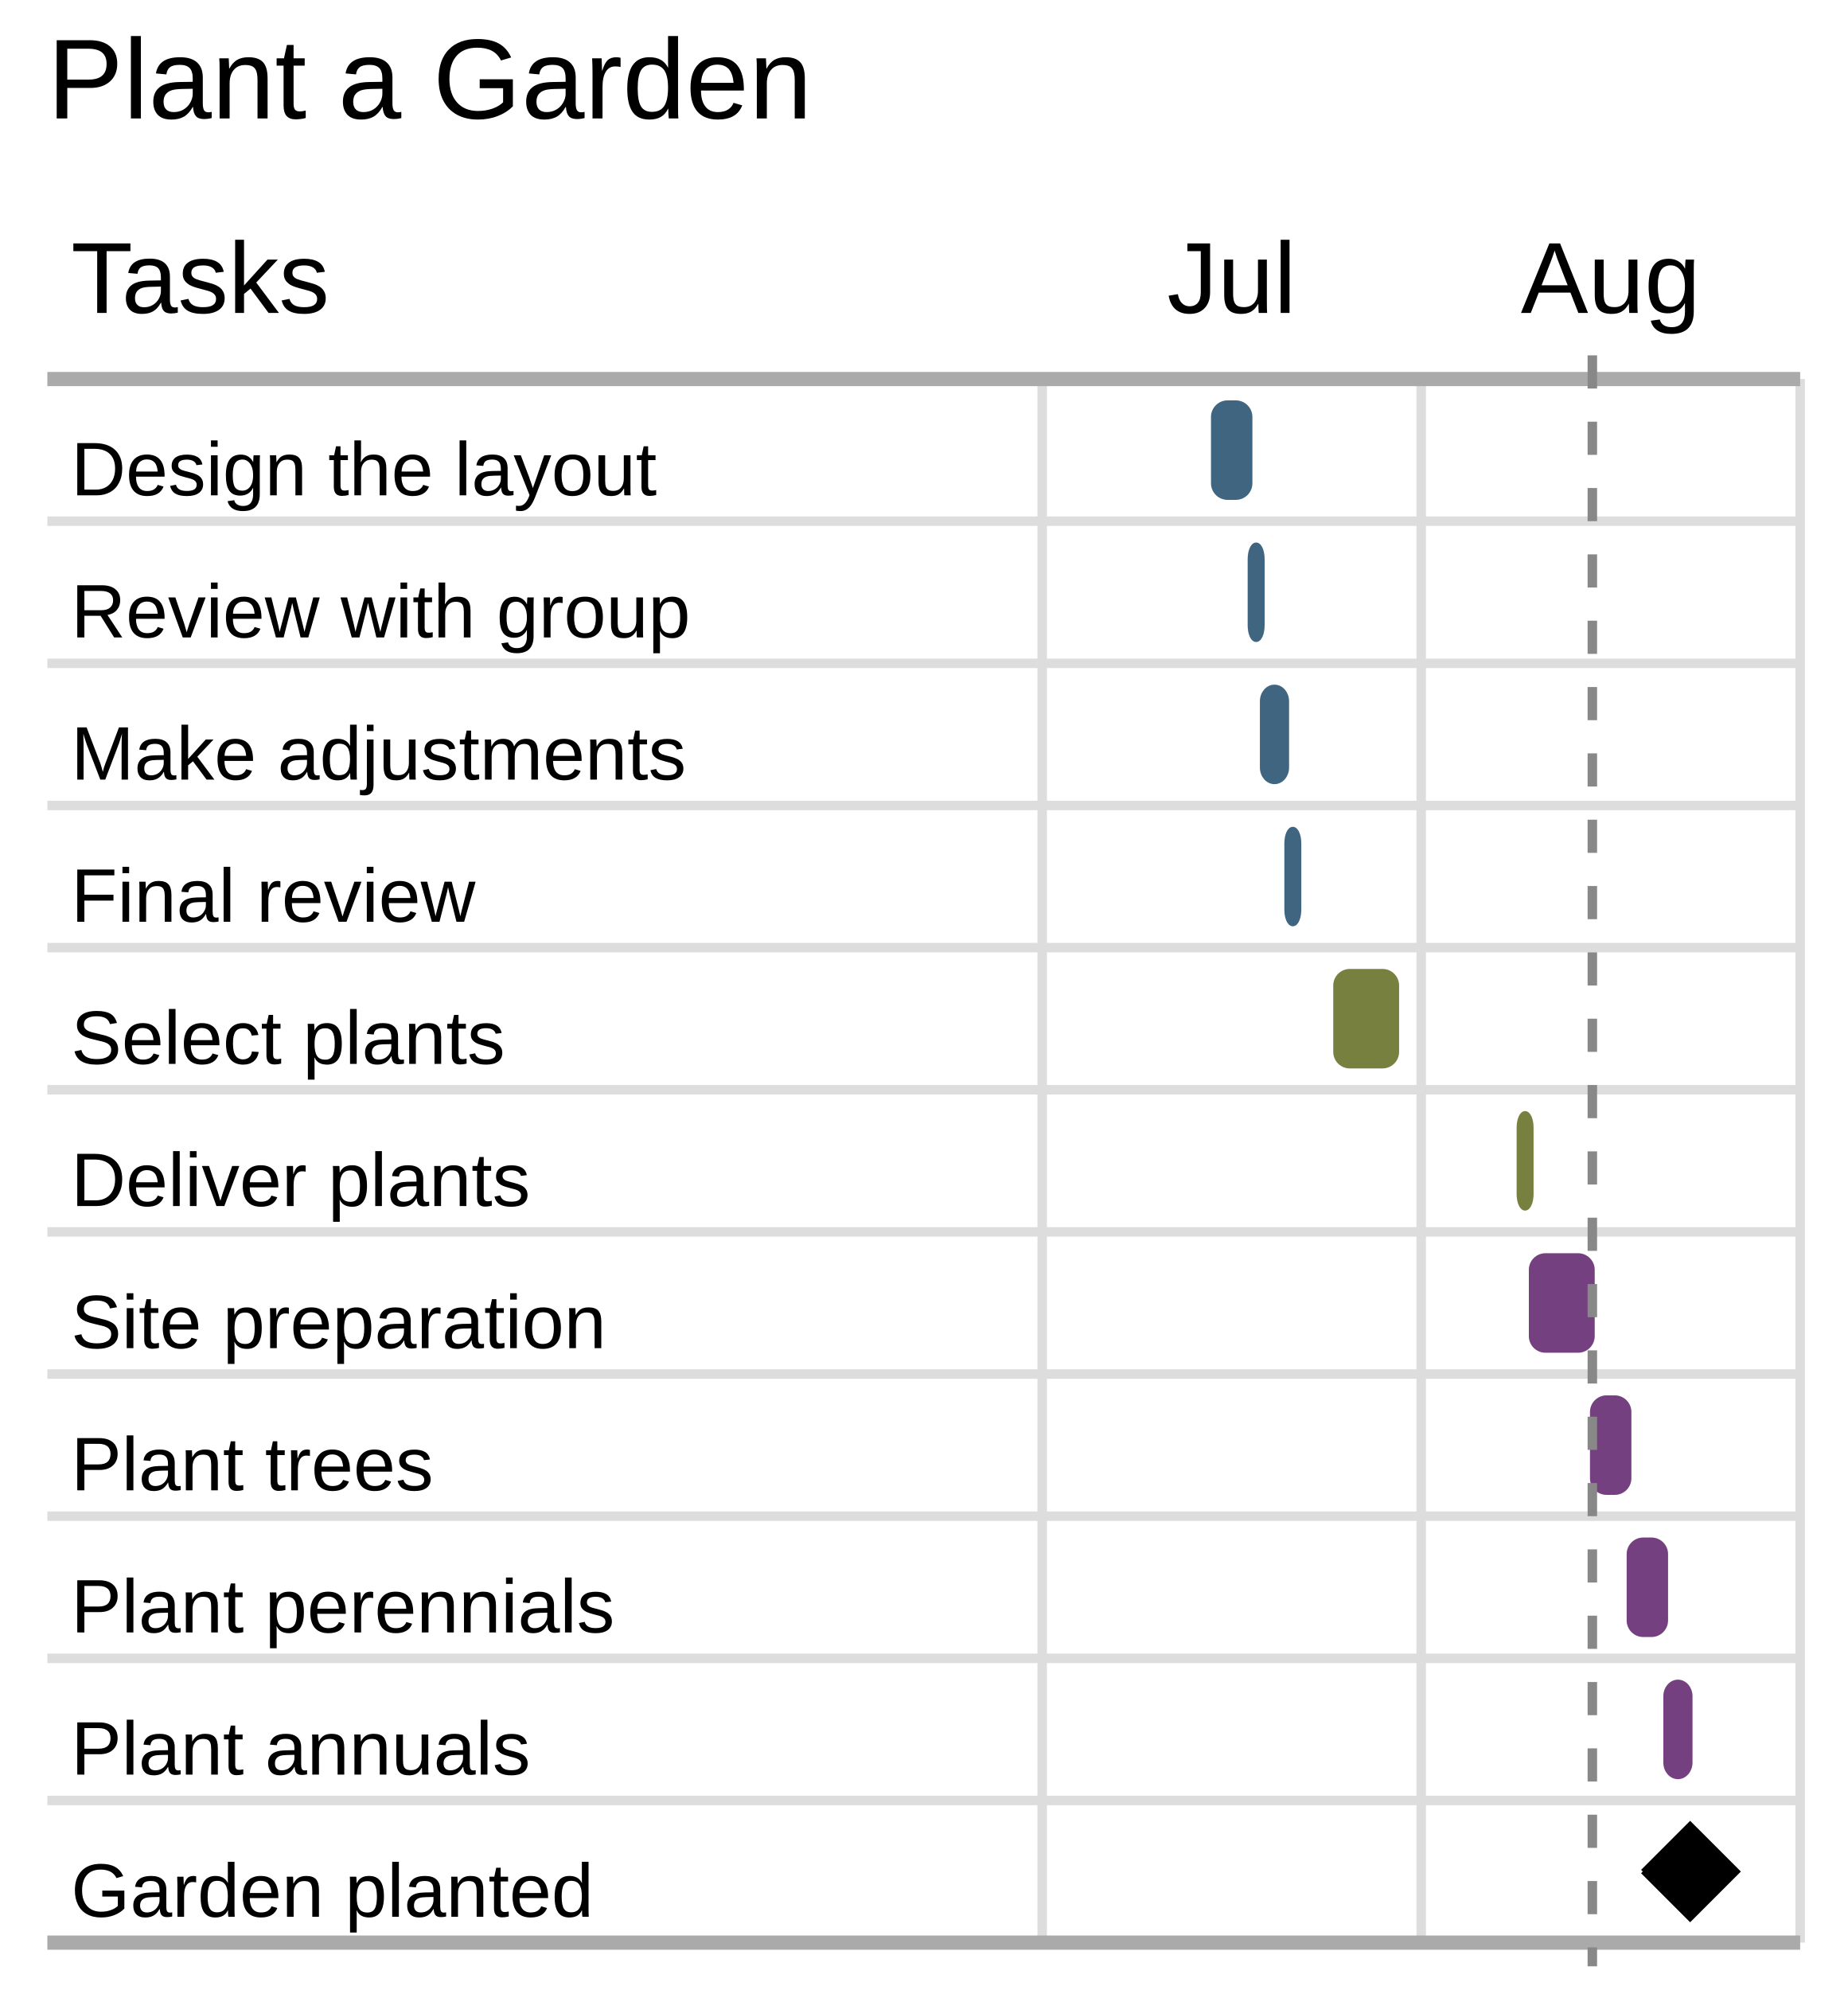
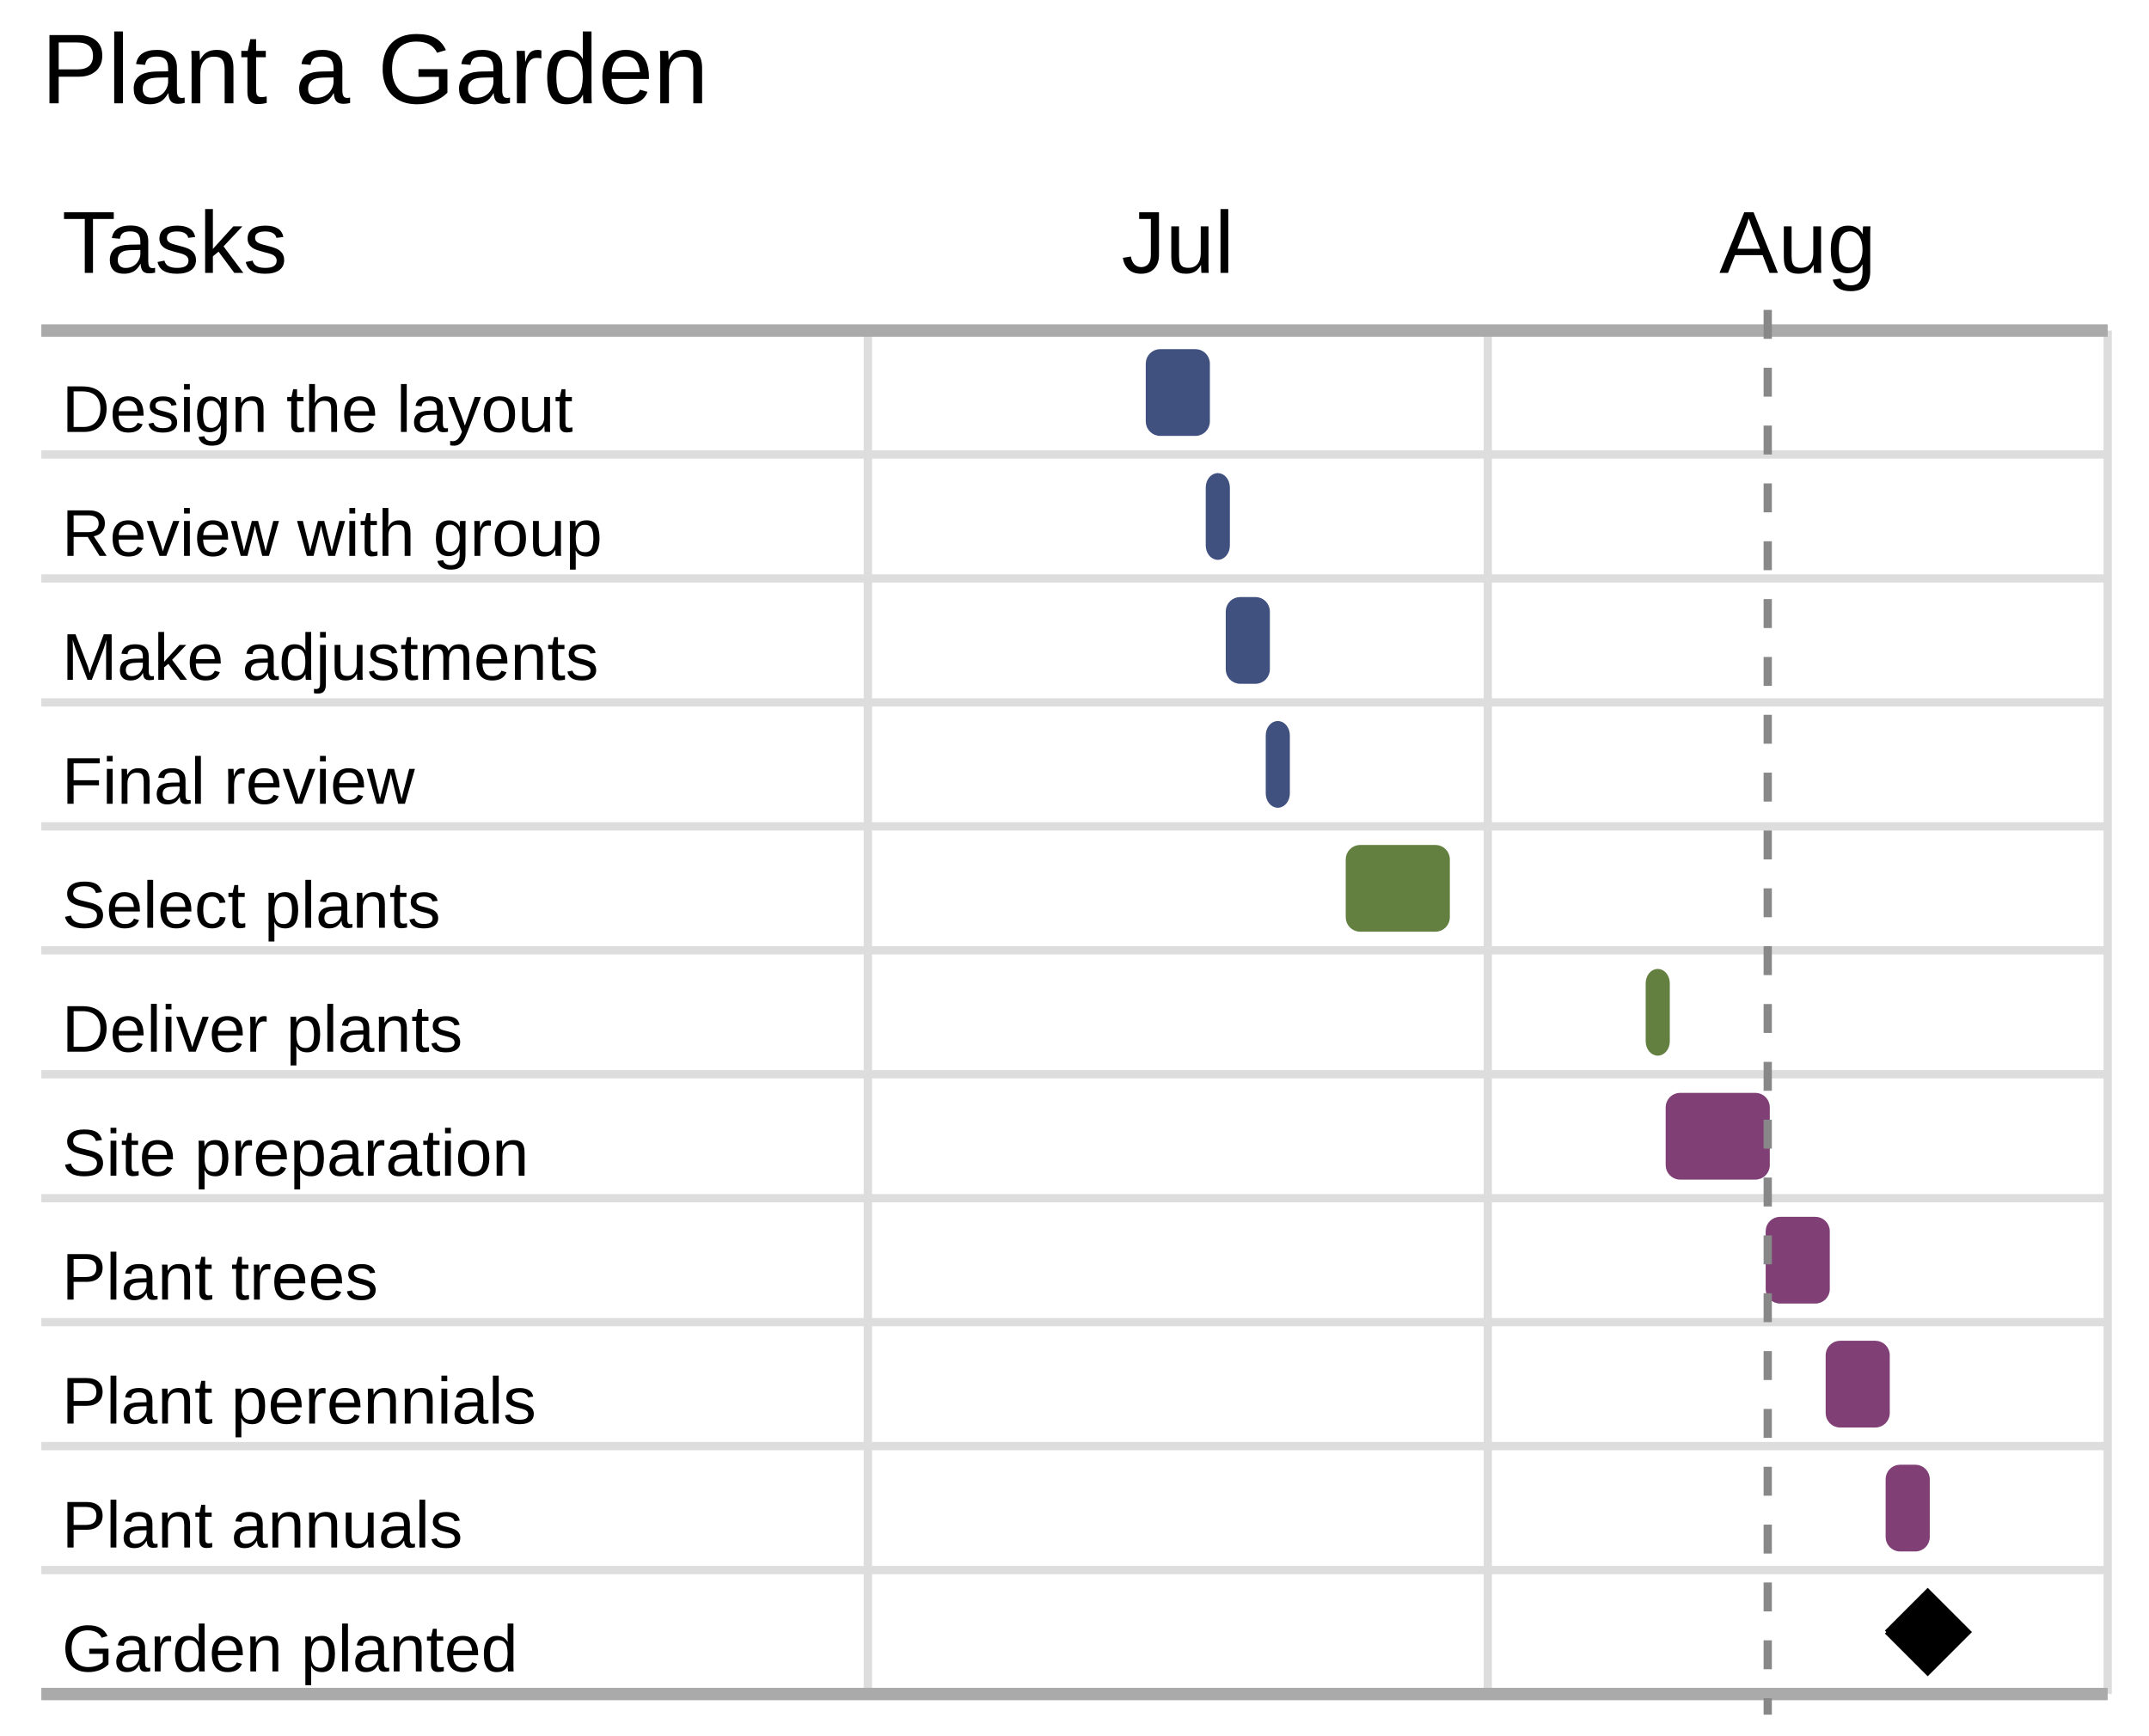
- <svg xmlns="http://www.w3.org/2000/svg" width="390" height="420" viewBox="0 0 390 420" style="background-color: white;">
+ <svg xmlns="http://www.w3.org/2000/svg" width="520" height="420" viewBox="0 0 520 420" style="background-color: white;">
  <style>
.outer-lines{stroke-width:3;stroke:#aaaaaa;}
.inner-lines{stroke-width:2;stroke:#dddddd;}
.item{font-family:Arial;font-size:12pt;dominant-baseline:middle;}
.title{font-family:Arial;font-size:18pt;}
.heading{font-family:Arial;font-size:16pt;dominant-baseline:middle;text-anchor:middle;}
.task-heading{dominant-baseline:middle;text-anchor:start;}
.milestone{fill:black;stroke-width:1;stroke:black;}
.marker{stroke-width:2;stroke:#888888;stroke-dasharray:7;}
- .resource-0{fill:#406580;stroke-width:1;stroke:#406580;}
- .resource-1{fill:#788040;stroke-width:1;stroke:#788040;}
- .resource-2{fill:#754080;stroke-width:1;stroke:#754080;}
+ .resource-0{fill:#405180;stroke-width:1;stroke:#405180;}
+ .resource-1{fill:#638040;stroke-width:1;stroke:#638040;}
+ .resource-2{fill:#804076;stroke-width:1;stroke:#804076;}
	</style>
  <text class="title" x="10" y="25">
Plant a Garden
	</text>
  <g>
-     <line class="inner-lines" x1="220" y1="80" x2="220" y2="410" />
-     <text class="heading" x="260" y="60">
+     <line class="inner-lines" x1="210" y1="80" x2="210" y2="410" />
+     <text class="heading" x="285" y="60">
Jul
		</text>
-     <line class="inner-lines" x1="300" y1="80" x2="300" y2="410" />
-     <text class="heading" x="340" y="60">
+     <line class="inner-lines" x1="360" y1="80" x2="360" y2="410" />
+     <text class="heading" x="435" y="60">
Aug
		</text>
-     <line class="inner-lines" x1="380" y1="80" x2="380" y2="410" />
+     <line class="inner-lines" x1="510" y1="80" x2="510" y2="410" />
  </g>
  <text class="heading task-heading" x="15" y="60">
Tasks
	</text>
  <g>
-     <line class="outer-lines" x1="10" y1="80" x2="380" y2="80" />
+     <line class="outer-lines" x1="10" y1="80" x2="510" y2="80" />
    <text class="item" x="15" y="100">
Design the layout
		</text>
-     <rect class="resource-0" x="256.129" y="85" rx="3" ry="3" width="7.742" height="20" />
-     <line class="inner-lines" x1="10" y1="110" x2="380" y2="110" />
+     <rect class="resource-0" x="277.742" y="85" rx="3" ry="3" width="14.516" height="20" />
+     <line class="inner-lines" x1="10" y1="110" x2="510" y2="110" />
    <text class="item" x="15" y="130">
Review with group
		</text>
-     <rect class="resource-0" x="263.871" y="115" rx="3" ry="3" width="2.581" height="20" />
-     <line class="inner-lines" x1="10" y1="140" x2="380" y2="140" />
+     <rect class="resource-0" x="292.258" y="115" rx="3" ry="3" width="4.839" height="20" />
+     <line class="inner-lines" x1="10" y1="140" x2="510" y2="140" />
    <text class="item" x="15" y="160">
Make adjustments
		</text>
-     <rect class="resource-0" x="266.452" y="145" rx="3" ry="3" width="5.161" height="20" />
-     <line class="inner-lines" x1="10" y1="170" x2="380" y2="170" />
+     <rect class="resource-0" x="297.097" y="145" rx="3" ry="3" width="9.677" height="20" />
+     <line class="inner-lines" x1="10" y1="170" x2="510" y2="170" />
    <text class="item" x="15" y="190">
Final review
		</text>
-     <rect class="resource-0" x="271.613" y="175" rx="3" ry="3" width="2.581" height="20" />
-     <line class="inner-lines" x1="10" y1="200" x2="380" y2="200" />
+     <rect class="resource-0" x="306.774" y="175" rx="3" ry="3" width="4.839" height="20" />
+     <line class="inner-lines" x1="10" y1="200" x2="510" y2="200" />
    <text class="item" x="15" y="220">
Select plants
		</text>
-     <rect class="resource-1" x="281.935" y="205" rx="3" ry="3" width="12.903" height="20" />
-     <line class="inner-lines" x1="10" y1="230" x2="380" y2="230" />
+     <rect class="resource-1" x="326.129" y="205" rx="3" ry="3" width="24.194" height="20" />
+     <line class="inner-lines" x1="10" y1="230" x2="510" y2="230" />
    <text class="item" x="15" y="250">
Deliver plants
		</text>
-     <rect class="resource-1" x="320.645" y="235" rx="3" ry="3" width="2.581" height="20" />
-     <line class="inner-lines" x1="10" y1="260" x2="380" y2="260" />
+     <rect class="resource-1" x="398.71" y="235" rx="3" ry="3" width="4.839" height="20" />
+     <line class="inner-lines" x1="10" y1="260" x2="510" y2="260" />
    <text class="item" x="15" y="280">
Site preparation
		</text>
-     <rect class="resource-2" x="323.226" y="265" rx="3" ry="3" width="12.903" height="20" />
-     <line class="inner-lines" x1="10" y1="290" x2="380" y2="290" />
+     <rect class="resource-2" x="403.548" y="265" rx="3" ry="3" width="24.194" height="20" />
+     <line class="inner-lines" x1="10" y1="290" x2="510" y2="290" />
    <text class="item" x="15" y="310">
Plant trees
		</text>
-     <rect class="resource-2" x="336.129" y="295" rx="3" ry="3" width="7.742" height="20" />
-     <line class="inner-lines" x1="10" y1="320" x2="380" y2="320" />
+     <rect class="resource-2" x="427.742" y="295" rx="3" ry="3" width="14.516" height="20" />
+     <line class="inner-lines" x1="10" y1="320" x2="510" y2="320" />
    <text class="item" x="15" y="340">
Plant perennials
		</text>
-     <rect class="resource-2" x="343.871" y="325" rx="3" ry="3" width="7.742" height="20" />
-     <line class="inner-lines" x1="10" y1="350" x2="380" y2="350" />
+     <rect class="resource-2" x="442.258" y="325" rx="3" ry="3" width="14.516" height="20" />
+     <line class="inner-lines" x1="10" y1="350" x2="510" y2="350" />
    <text class="item" x="15" y="370">
Plant annuals
		</text>
-     <rect class="resource-2" x="351.613" y="355" rx="3" ry="3" width="5.161" height="20" />
-     <line class="inner-lines" x1="10" y1="380" x2="380" y2="380" />
+     <rect class="resource-2" x="456.774" y="355" rx="3" ry="3" width="9.677" height="20" />
+     <line class="inner-lines" x1="10" y1="380" x2="510" y2="380" />
    <text class="item" x="15" y="400">
Garden planted
		</text>
-     <path class="milestone" d=" M 346.774 395 l 10 -10 l 10 10 l -10 10 l -10 -10" />
-     <line class="outer-lines" x1="10" y1="410" x2="380" y2="410" />
+     <path class="milestone" d=" M 456.452 395 l 10 -10 l 10 10 l -10 10 l -10 -10" />
+     <line class="outer-lines" x1="10" y1="410" x2="510" y2="410" />
  </g>
-   <line class="marker" x1="336.129" y1="75" x2="336.129" y2="415" />
+   <line class="marker" x1="427.742" y1="75" x2="427.742" y2="415" />
</svg>
